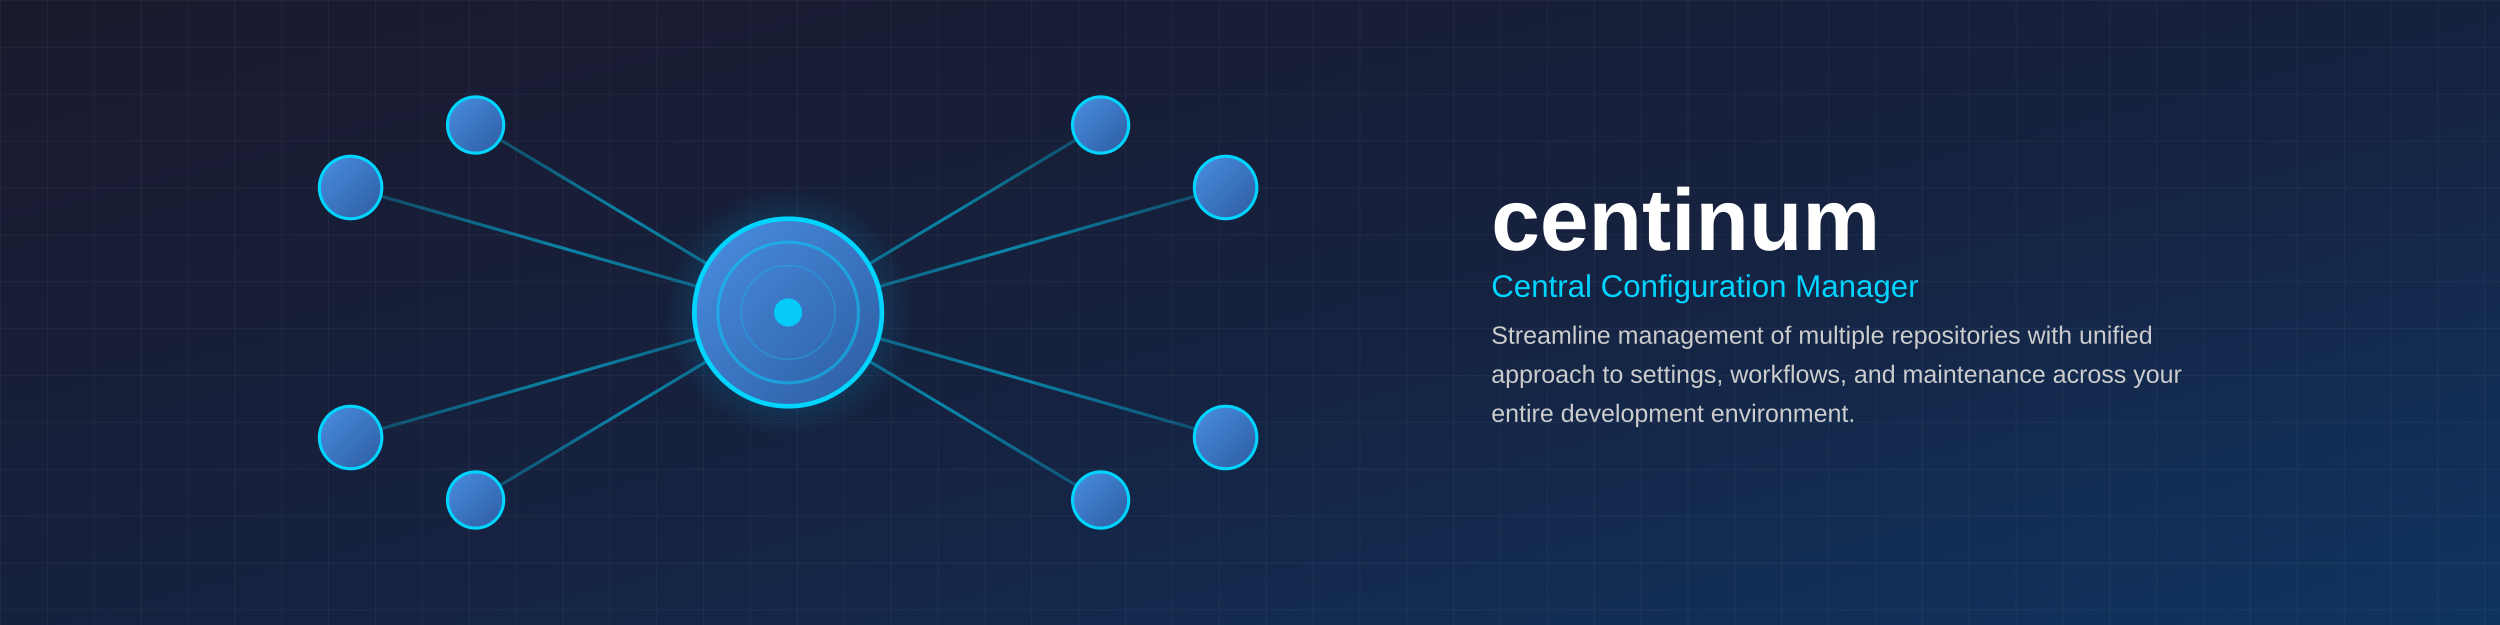
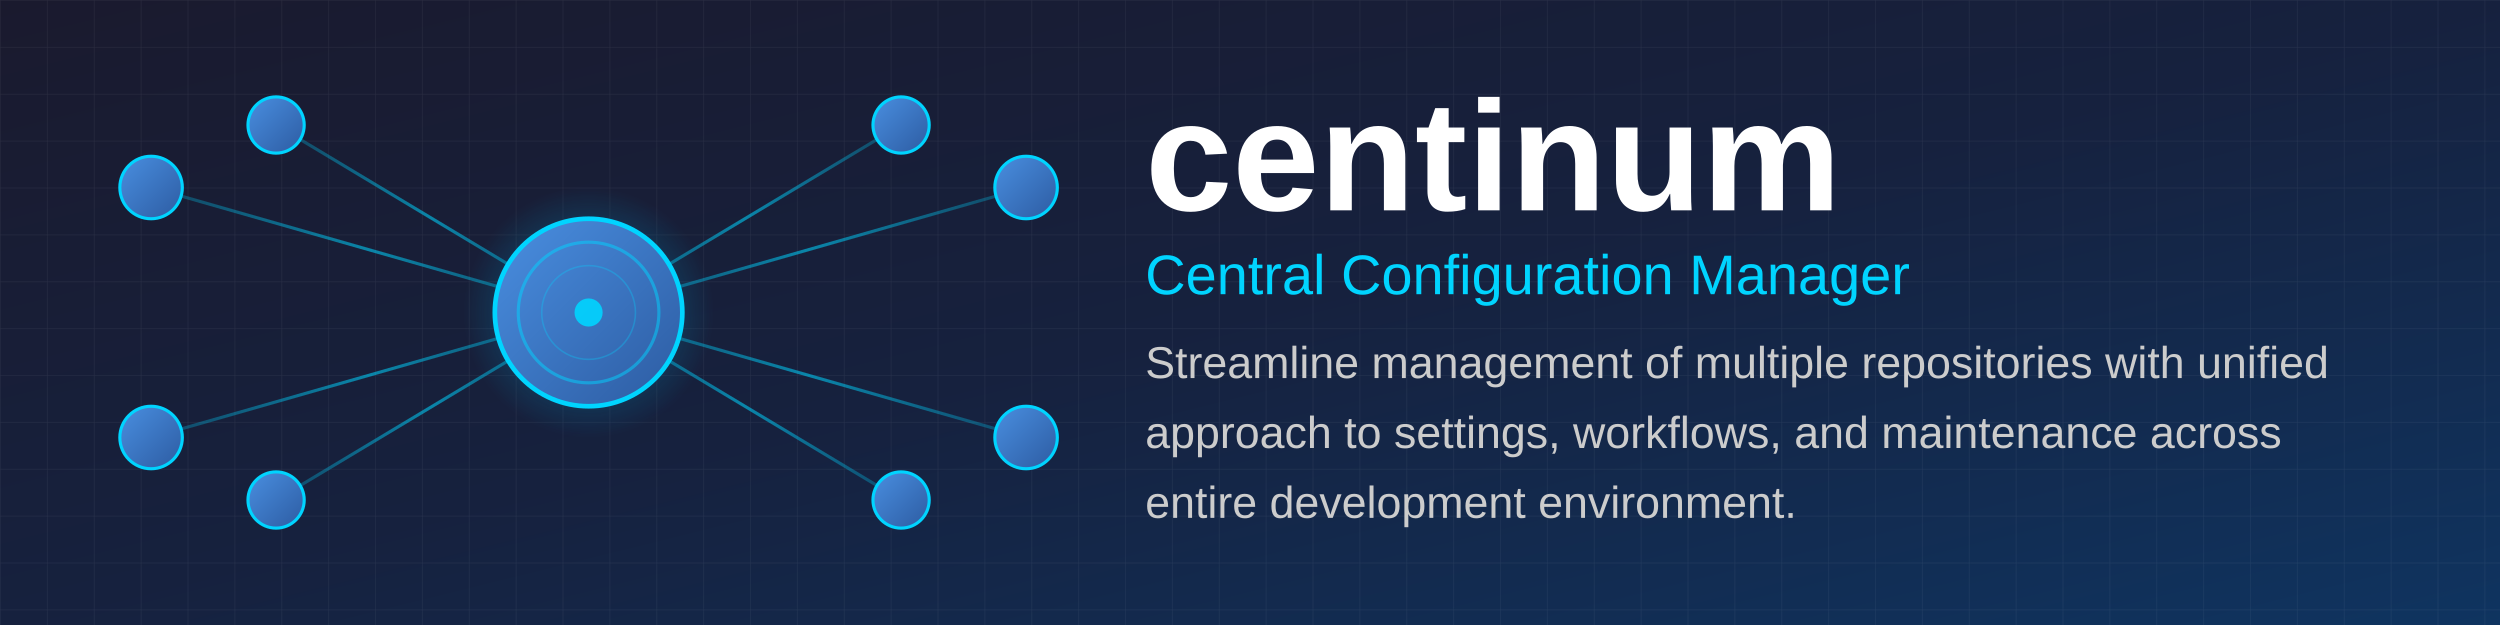
<svg xmlns="http://www.w3.org/2000/svg" xmlns:xlink="http://www.w3.org/1999/xlink" width="1600" height="400" viewBox="0 0 1600 400" version="1.1" id="svg34">
  <defs id="defs11">
    <linearGradient id="bgGradient" x1="0%" y1="0%" x2="100%" y2="100%">
      <stop offset="0%" style="stop-color:#1a1a2e;stop-opacity:1" id="stop1" />
      <stop offset="50%" style="stop-color:#16213e;stop-opacity:1" id="stop2" />
      <stop offset="100%" style="stop-color:#0f3460;stop-opacity:1" id="stop3" />
    </linearGradient>
    <radialGradient id="glowGradient" cx="400" cy="200" r="80" fx="400" fy="200" gradientUnits="userSpaceOnUse" gradientTransform="translate(104.3867)">
      <stop offset="0%" style="stop-color:#00d4ff;stop-opacity:0.8" id="stop4" />
      <stop offset="70%" style="stop-color:#0099cc;stop-opacity:0.3" id="stop5" />
      <stop offset="100%" style="stop-color:#0099cc;stop-opacity:0" id="stop6" />
    </radialGradient>
    <linearGradient id="nodeGradient" x1="0%" y1="0%" x2="100%" y2="100%">
      <stop offset="0%" style="stop-color:#4a90e2;stop-opacity:1" id="stop7" />
      <stop offset="100%" style="stop-color:#2c5aa0;stop-opacity:1" id="stop8" />
    </linearGradient>
    <linearGradient id="lineGradient" x1="0%" y1="0%" x2="100%" y2="0%">
      <stop offset="0%" style="stop-color:#00d4ff;stop-opacity:0.3" id="stop9" />
      <stop offset="50%" style="stop-color:#00d4ff;stop-opacity:0.8" id="stop10" />
      <stop offset="100%" style="stop-color:#00d4ff;stop-opacity:0.3" id="stop11" />
    </linearGradient>
    <linearGradient xlink:href="#lineGradient" id="linearGradient36" x1="64.697" y1="220.287" x2="216.3" y2="220.287" gradientTransform="scale(1.850553,0.5403788)" gradientUnits="userSpaceOnUse" />
    <linearGradient xlink:href="#lineGradient" id="linearGradient37" x1="64.697" y1="368.331" x2="216.3" y2="368.331" gradientTransform="scale(1.850553,0.5403788)" gradientUnits="userSpaceOnUse" />
    <linearGradient xlink:href="#lineGradient" id="linearGradient38" x1="155.222" y1="101.711" x2="311.646" y2="101.711" gradientTransform="scale(1.28516,0.778113)" gradientUnits="userSpaceOnUse" />
    <linearGradient xlink:href="#lineGradient" id="linearGradient39" x1="155.222" y1="255.93" x2="311.646" y2="255.93" gradientTransform="scale(1.28516,0.778113)" gradientUnits="userSpaceOnUse" />
    <linearGradient xlink:href="#lineGradient" id="linearGradient40" x1="310.845" y1="101.711" x2="467.268" y2="101.711" gradientTransform="scale(1.28516,0.778113)" gradientUnits="userSpaceOnUse" />
    <linearGradient xlink:href="#lineGradient" id="linearGradient41" x1="310.845" y1="255.93" x2="467.268" y2="255.93" gradientTransform="scale(1.28516,0.778113)" gradientUnits="userSpaceOnUse" />
    <linearGradient xlink:href="#lineGradient" id="linearGradient42" x1="216.003" y1="220.287" x2="367.606" y2="220.287" gradientTransform="scale(1.850553,0.5403788)" gradientUnits="userSpaceOnUse" />
    <linearGradient xlink:href="#lineGradient" id="linearGradient43" x1="216.003" y1="368.331" x2="367.606" y2="368.331" gradientTransform="scale(1.850553,0.5403788)" gradientUnits="userSpaceOnUse" />
    <linearGradient xlink:href="#lineGradient" id="linearGradient44" x1="78.62" y1="120.522" x2="446.714" y2="120.522" gradientTransform="scale(1.522843,0.6566665)" gradientUnits="userSpaceOnUse" />
    <linearGradient xlink:href="#nodeGradient" id="linearGradient45" x1="99" y1="99" x2="141" y2="141" gradientUnits="userSpaceOnUse" />
    <linearGradient xlink:href="#nodeGradient" id="linearGradient46" x1="99" y1="259" x2="141" y2="301" gradientUnits="userSpaceOnUse" />
    <linearGradient xlink:href="#nodeGradient" id="linearGradient47" x1="181" y1="61" x2="219" y2="99" gradientUnits="userSpaceOnUse" />
    <linearGradient xlink:href="#nodeGradient" id="linearGradient48" x1="181" y1="301" x2="219" y2="339" gradientUnits="userSpaceOnUse" />
    <linearGradient xlink:href="#nodeGradient" id="linearGradient49" x1="581" y1="61" x2="619" y2="99" gradientUnits="userSpaceOnUse" />
    <linearGradient xlink:href="#nodeGradient" id="linearGradient50" x1="581" y1="301" x2="619" y2="339" gradientUnits="userSpaceOnUse" />
    <linearGradient xlink:href="#nodeGradient" id="linearGradient51" x1="659" y1="99" x2="701" y2="141" gradientUnits="userSpaceOnUse" />
    <linearGradient xlink:href="#nodeGradient" id="linearGradient52" x1="659" y1="259" x2="701" y2="301" gradientUnits="userSpaceOnUse" />
    <linearGradient xlink:href="#nodeGradient" id="linearGradient53" x1="338.5" y1="138.5" x2="461.5" y2="261.5" gradientUnits="userSpaceOnUse" gradientTransform="translate(104.3867)" />
  </defs>
  <rect width="1600" height="400" fill="url(#bgGradient)" id="rect11" />
  <pattern id="grid" width="30" height="30" patternUnits="userSpaceOnUse">
    <path d="M 30 0 L 0 0 0 30" fill="none" stroke="#ffffff" stroke-width="0.5" opacity="0.1" id="path11" />
  </pattern>
  <rect width="1600" height="400" fill="url(#grid)" id="rect12" />
-   <circle cx="504.387" cy="200" r="80" fill="url(#glowGradient)" opacity="0.6" id="circle12" style="fill:url(#glowGradient)" />
-   <g stroke="url(#lineGradient)" stroke-width="2" fill="none" opacity="0.7" id="g19" style="stroke:url(#linearGradient44)" transform="translate(104.3867)">
-     <line x1="400" y1="200" x2="120" y2="120" id="line12" style="stroke:url(#linearGradient36)" />
-     <line x1="400" y1="200" x2="120" y2="280" id="line13" style="stroke:url(#linearGradient37)" />
-     <line x1="400" y1="200" x2="200" y2="80" id="line14" style="stroke:url(#linearGradient38)" />
-     <line x1="400" y1="200" x2="200" y2="320" id="line15" style="stroke:url(#linearGradient39)" />
-     <line x1="400" y1="200" x2="600" y2="80" id="line16" style="stroke:url(#linearGradient40)" />
-     <line x1="400" y1="200" x2="600" y2="320" id="line17" style="stroke:url(#linearGradient41)" />
-     <line x1="400" y1="200" x2="680" y2="120" id="line18" style="stroke:url(#linearGradient42)" />
-     <line x1="400" y1="200" x2="680" y2="280" id="line19" style="stroke:url(#linearGradient43)" />
+   <g id="g2" transform="translate(-18)">
+     <g transform="matrix(1.789515,0,0,1.789515,750.9368,206.1794)" id="g34" style="stroke-width:0.559">
+       <text x="0" y="-40" font-family="Arial, sans-serif" font-size="56px" font-weight="bold" fill="#ffffff" text-anchor="start" id="text30" style="stroke-width:0.559">centinum</text>
+       <text x="0" y="-10" font-family="Arial, sans-serif" font-size="20px" fill="#00d4ff" text-anchor="start" id="text31" style="stroke-width:0.559">Central Configuration Manager</text>
+       <text x="0" y="20" font-family="Arial, sans-serif" font-size="16px" fill="#cccccc" text-anchor="start" id="text32" style="stroke-width:0.559">Streamline management of multiple repositories with unified</text>
+       <text x="0" y="45" font-family="Arial, sans-serif" font-size="16px" fill="#cccccc" text-anchor="start" id="text33" style="stroke-width:0.559">approach to settings, workflows, and maintenance across</text>
+       <text x="0" y="70" font-family="Arial, sans-serif" font-size="16px" fill="#cccccc" text-anchor="start" id="text34" style="stroke-width:0.559">entire development environment.</text>
+     </g>
+     <g id="g1" transform="translate(-109.6945)">
+       <circle cx="504.387" cy="200" r="80" fill="url(#glowGradient)" opacity="0.6" id="circle12" style="fill:url(#glowGradient)" />
+       <g stroke="url(#lineGradient)" stroke-width="2" fill="none" opacity="0.7" id="g19" style="stroke:url(#linearGradient44)" transform="translate(104.3867)">
+         <line x1="400" y1="200" x2="120" y2="120" id="line12" style="stroke:url(#linearGradient36)" />
+         <line x1="400" y1="200" x2="120" y2="280" id="line13" style="stroke:url(#linearGradient37)" />
+         <line x1="400" y1="200" x2="200" y2="80" id="line14" style="stroke:url(#linearGradient38)" />
+         <line x1="400" y1="200" x2="200" y2="320" id="line15" style="stroke:url(#linearGradient39)" />
+         <line x1="400" y1="200" x2="600" y2="80" id="line16" style="stroke:url(#linearGradient40)" />
+         <line x1="400" y1="200" x2="600" y2="320" id="line17" style="stroke:url(#linearGradient41)" />
+         <line x1="400" y1="200" x2="680" y2="120" id="line18" style="stroke:url(#linearGradient42)" />
+         <line x1="400" y1="200" x2="680" y2="280" id="line19" style="stroke:url(#linearGradient43)" />
+       </g>
+       <g id="g26" transform="translate(104.3867)">
+         <circle cx="120" cy="120" r="20" fill="url(#nodeGradient)" stroke="#00d4ff" stroke-width="2" id="circle19" style="fill:url(#linearGradient45)" />
+         <circle cx="120" cy="280" r="20" fill="url(#nodeGradient)" stroke="#00d4ff" stroke-width="2" id="circle20" style="fill:url(#linearGradient46)" />
+         <circle cx="200" cy="80" r="18" fill="url(#nodeGradient)" stroke="#00d4ff" stroke-width="2" id="circle21" style="fill:url(#linearGradient47)" />
+         <circle cx="200" cy="320" r="18" fill="url(#nodeGradient)" stroke="#00d4ff" stroke-width="2" id="circle22" style="fill:url(#linearGradient48)" />
+         <circle cx="600" cy="80" r="18" fill="url(#nodeGradient)" stroke="#00d4ff" stroke-width="2" id="circle23" style="fill:url(#linearGradient49)" />
+         <circle cx="600" cy="320" r="18" fill="url(#nodeGradient)" stroke="#00d4ff" stroke-width="2" id="circle24" style="fill:url(#linearGradient50)" />
+         <circle cx="680" cy="120" r="20" fill="url(#nodeGradient)" stroke="#00d4ff" stroke-width="2" id="circle25" style="fill:url(#linearGradient51)" />
+         <circle cx="680" cy="280" r="20" fill="url(#nodeGradient)" stroke="#00d4ff" stroke-width="2" id="circle26" style="fill:url(#linearGradient52)" />
+       </g>
+       <circle cx="504.387" cy="200" r="60" fill="url(#nodeGradient)" stroke="#00d4ff" stroke-width="3" id="circle27" style="fill:url(#linearGradient53)" />
+       <circle cx="504.387" cy="200" r="45" fill="none" stroke="#00d4ff" stroke-width="2" opacity="0.5" id="circle28" />
+       <circle cx="504.387" cy="200" r="30" fill="none" stroke="#00d4ff" stroke-width="1" opacity="0.3" id="circle29" />
+       <circle cx="504.387" cy="200" r="9" fill="#00d4ff" opacity="0.9" id="circle30" />
+       <circle cx="504.387" cy="200" r="60" fill="none" stroke="#00d4ff" stroke-width="2" opacity="0.4" id="circle34">
+         <animate attributeName="r" values="60;80;60" dur="3s" repeatCount="indefinite" />
+         <animate attributeName="opacity" values="0.4;0.1;0.4" dur="3s" repeatCount="indefinite" />
+       </circle>
+     </g>
  </g>
-   <g id="g26" transform="translate(104.3867)">
-     <circle cx="120" cy="120" r="20" fill="url(#nodeGradient)" stroke="#00d4ff" stroke-width="2" id="circle19" style="fill:url(#linearGradient45)" />
-     <circle cx="120" cy="280" r="20" fill="url(#nodeGradient)" stroke="#00d4ff" stroke-width="2" id="circle20" style="fill:url(#linearGradient46)" />
-     <circle cx="200" cy="80" r="18" fill="url(#nodeGradient)" stroke="#00d4ff" stroke-width="2" id="circle21" style="fill:url(#linearGradient47)" />
-     <circle cx="200" cy="320" r="18" fill="url(#nodeGradient)" stroke="#00d4ff" stroke-width="2" id="circle22" style="fill:url(#linearGradient48)" />
-     <circle cx="600" cy="80" r="18" fill="url(#nodeGradient)" stroke="#00d4ff" stroke-width="2" id="circle23" style="fill:url(#linearGradient49)" />
-     <circle cx="600" cy="320" r="18" fill="url(#nodeGradient)" stroke="#00d4ff" stroke-width="2" id="circle24" style="fill:url(#linearGradient50)" />
-     <circle cx="680" cy="120" r="20" fill="url(#nodeGradient)" stroke="#00d4ff" stroke-width="2" id="circle25" style="fill:url(#linearGradient51)" />
-     <circle cx="680" cy="280" r="20" fill="url(#nodeGradient)" stroke="#00d4ff" stroke-width="2" id="circle26" style="fill:url(#linearGradient52)" />
-   </g>
-   <circle cx="504.387" cy="200" r="60" fill="url(#nodeGradient)" stroke="#00d4ff" stroke-width="3" id="circle27" style="fill:url(#linearGradient53)" />
-   <circle cx="504.387" cy="200" r="45" fill="none" stroke="#00d4ff" stroke-width="2" opacity="0.5" id="circle28" />
-   <circle cx="504.387" cy="200" r="30" fill="none" stroke="#00d4ff" stroke-width="1" opacity="0.3" id="circle29" />
-   <circle cx="504.387" cy="200" r="9" fill="#00d4ff" opacity="0.9" id="circle30" />
-   <g transform="translate(954.3867,200)" id="g34">
-     <text x="0" y="-40" font-family="Arial, sans-serif" font-size="56px" font-weight="bold" fill="#ffffff" text-anchor="start" id="text30">centinum</text>
-     <text x="0" y="-10" font-family="Arial, sans-serif" font-size="20px" fill="#00d4ff" text-anchor="start" id="text31">Central Configuration Manager</text>
-     <text x="0" y="20" font-family="Arial, sans-serif" font-size="16px" fill="#cccccc" text-anchor="start" id="text32">Streamline management of multiple repositories with unified</text>
-     <text x="0" y="45" font-family="Arial, sans-serif" font-size="16px" fill="#cccccc" text-anchor="start" id="text33">approach to settings, workflows, and maintenance across your</text>
-     <text x="0" y="70" font-family="Arial, sans-serif" font-size="16px" fill="#cccccc" text-anchor="start" id="text34">entire development environment.</text>
-   </g>
-   <circle cx="504.387" cy="200" r="60" fill="none" stroke="#00d4ff" stroke-width="2" opacity="0.4" id="circle34">
-     <animate attributeName="r" values="60;80;60" dur="3s" repeatCount="indefinite" />
-     <animate attributeName="opacity" values="0.4;0.1;0.4" dur="3s" repeatCount="indefinite" />
-   </circle>
</svg>
